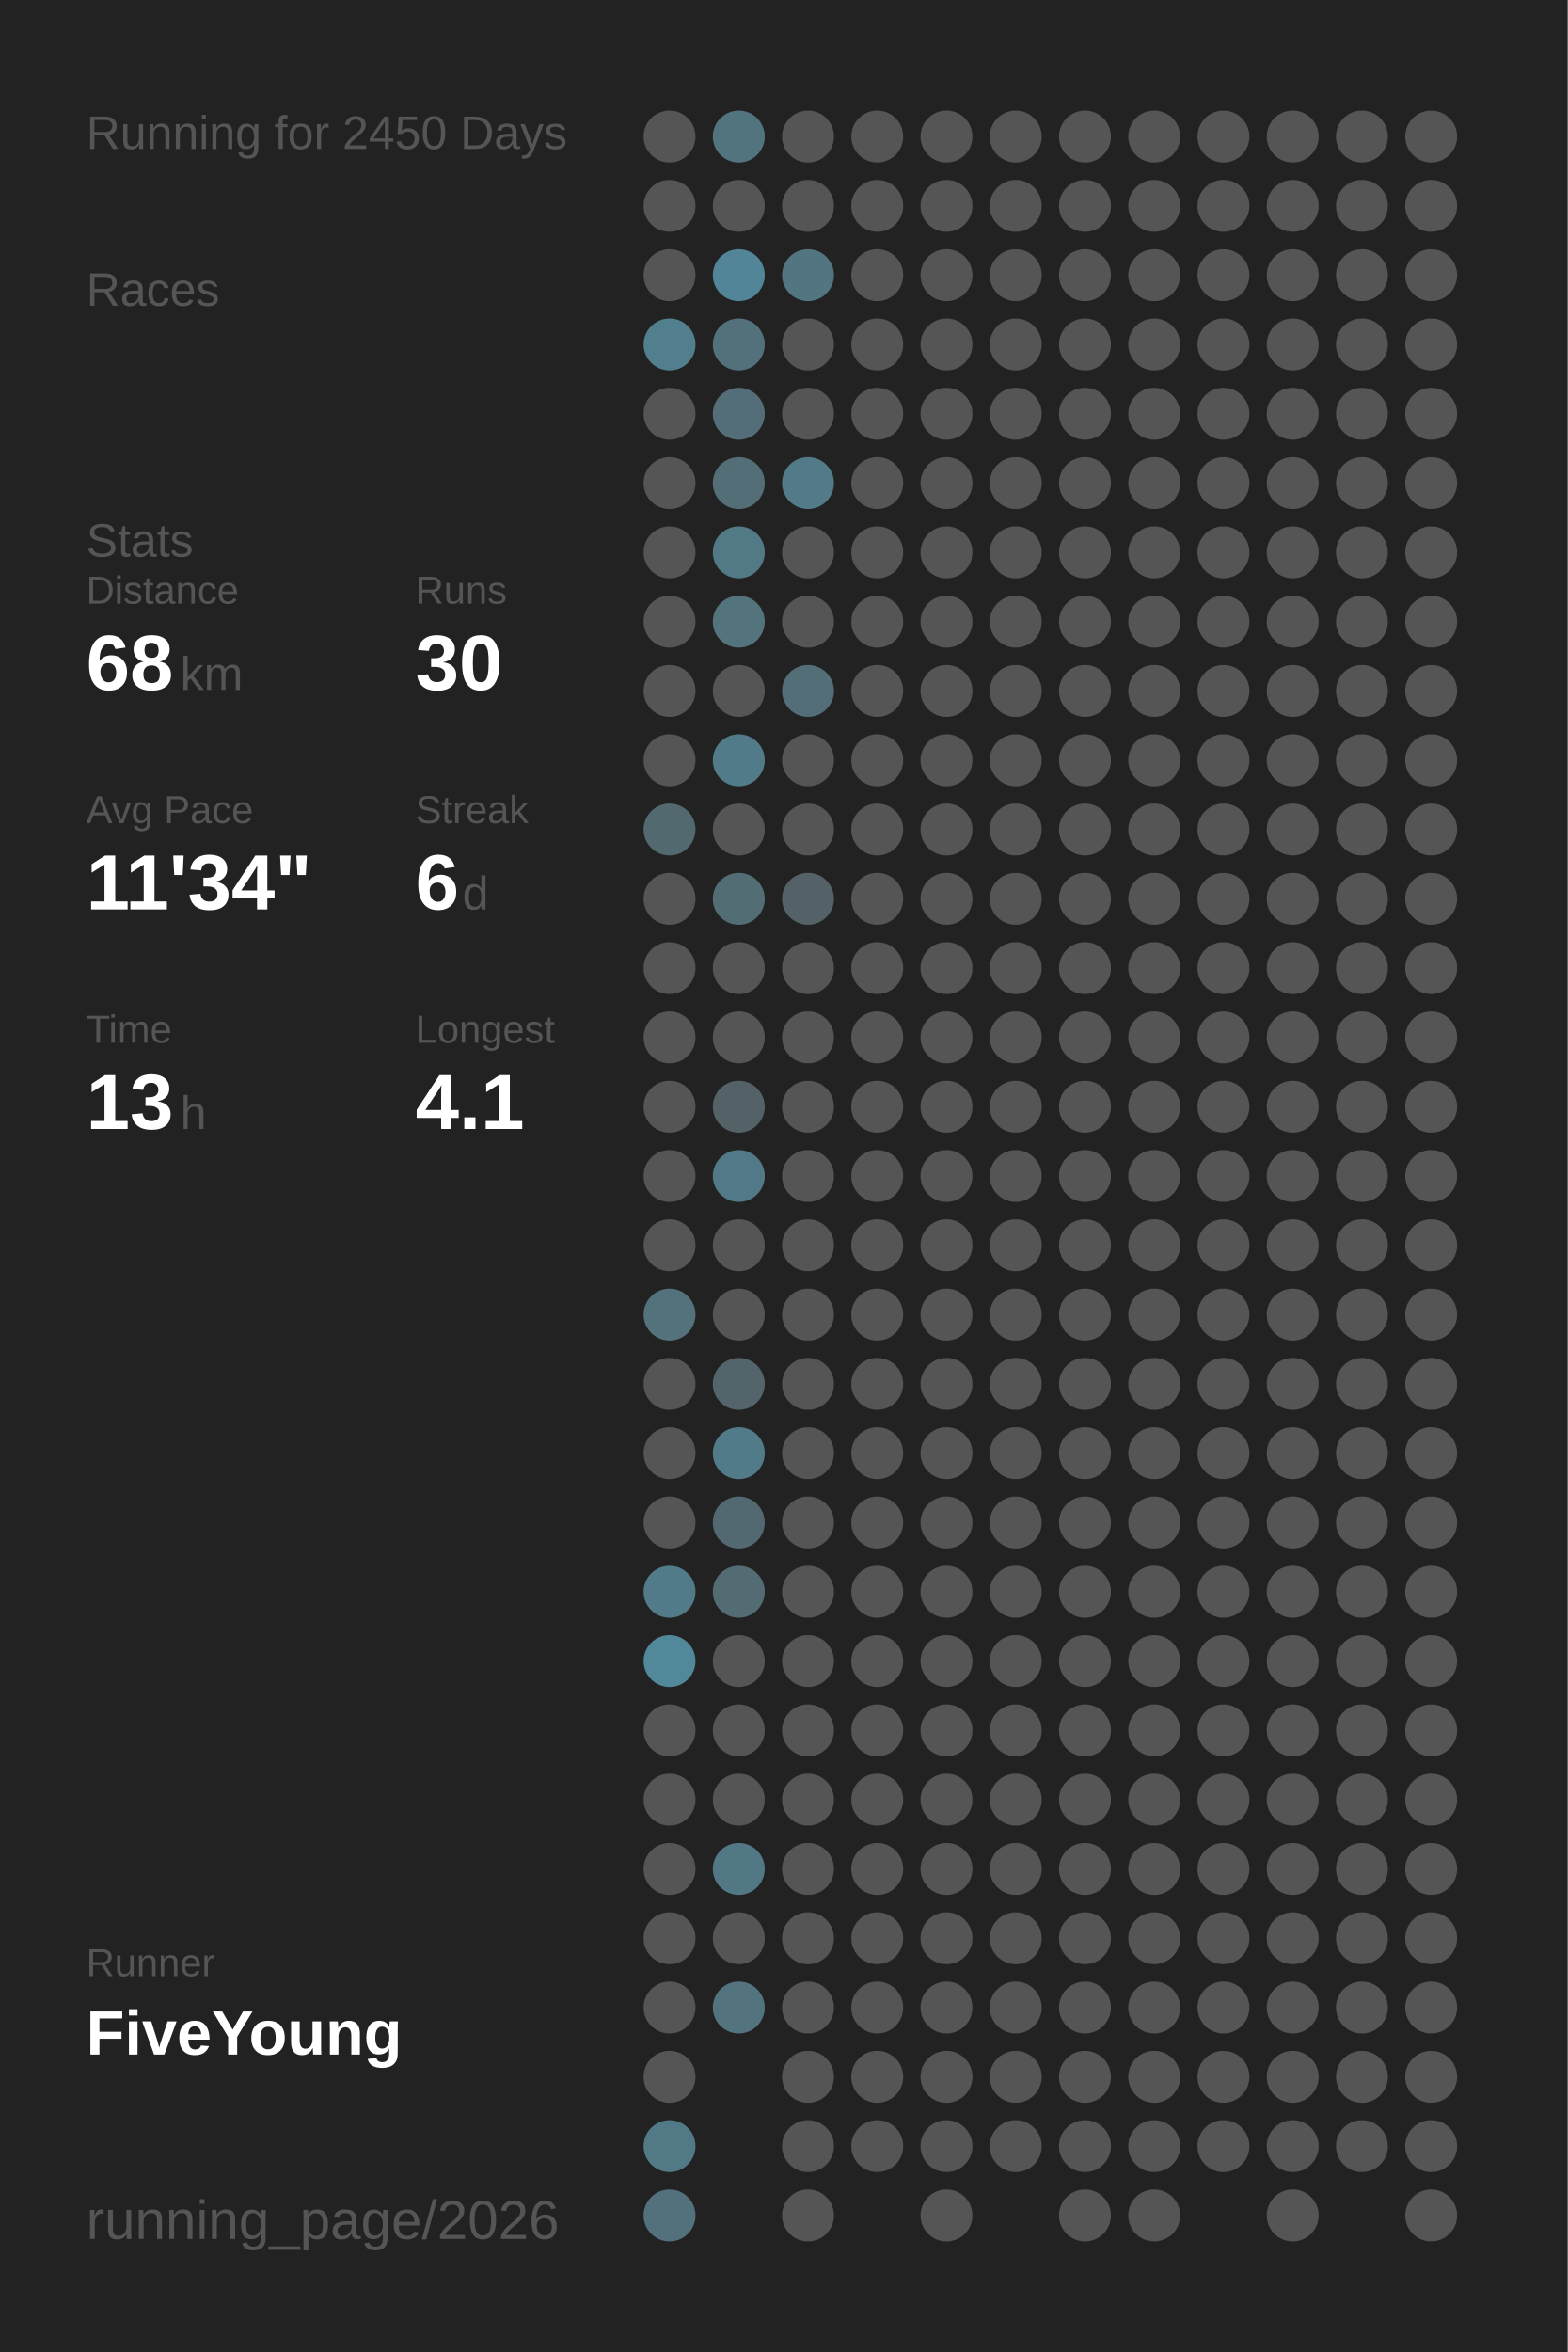
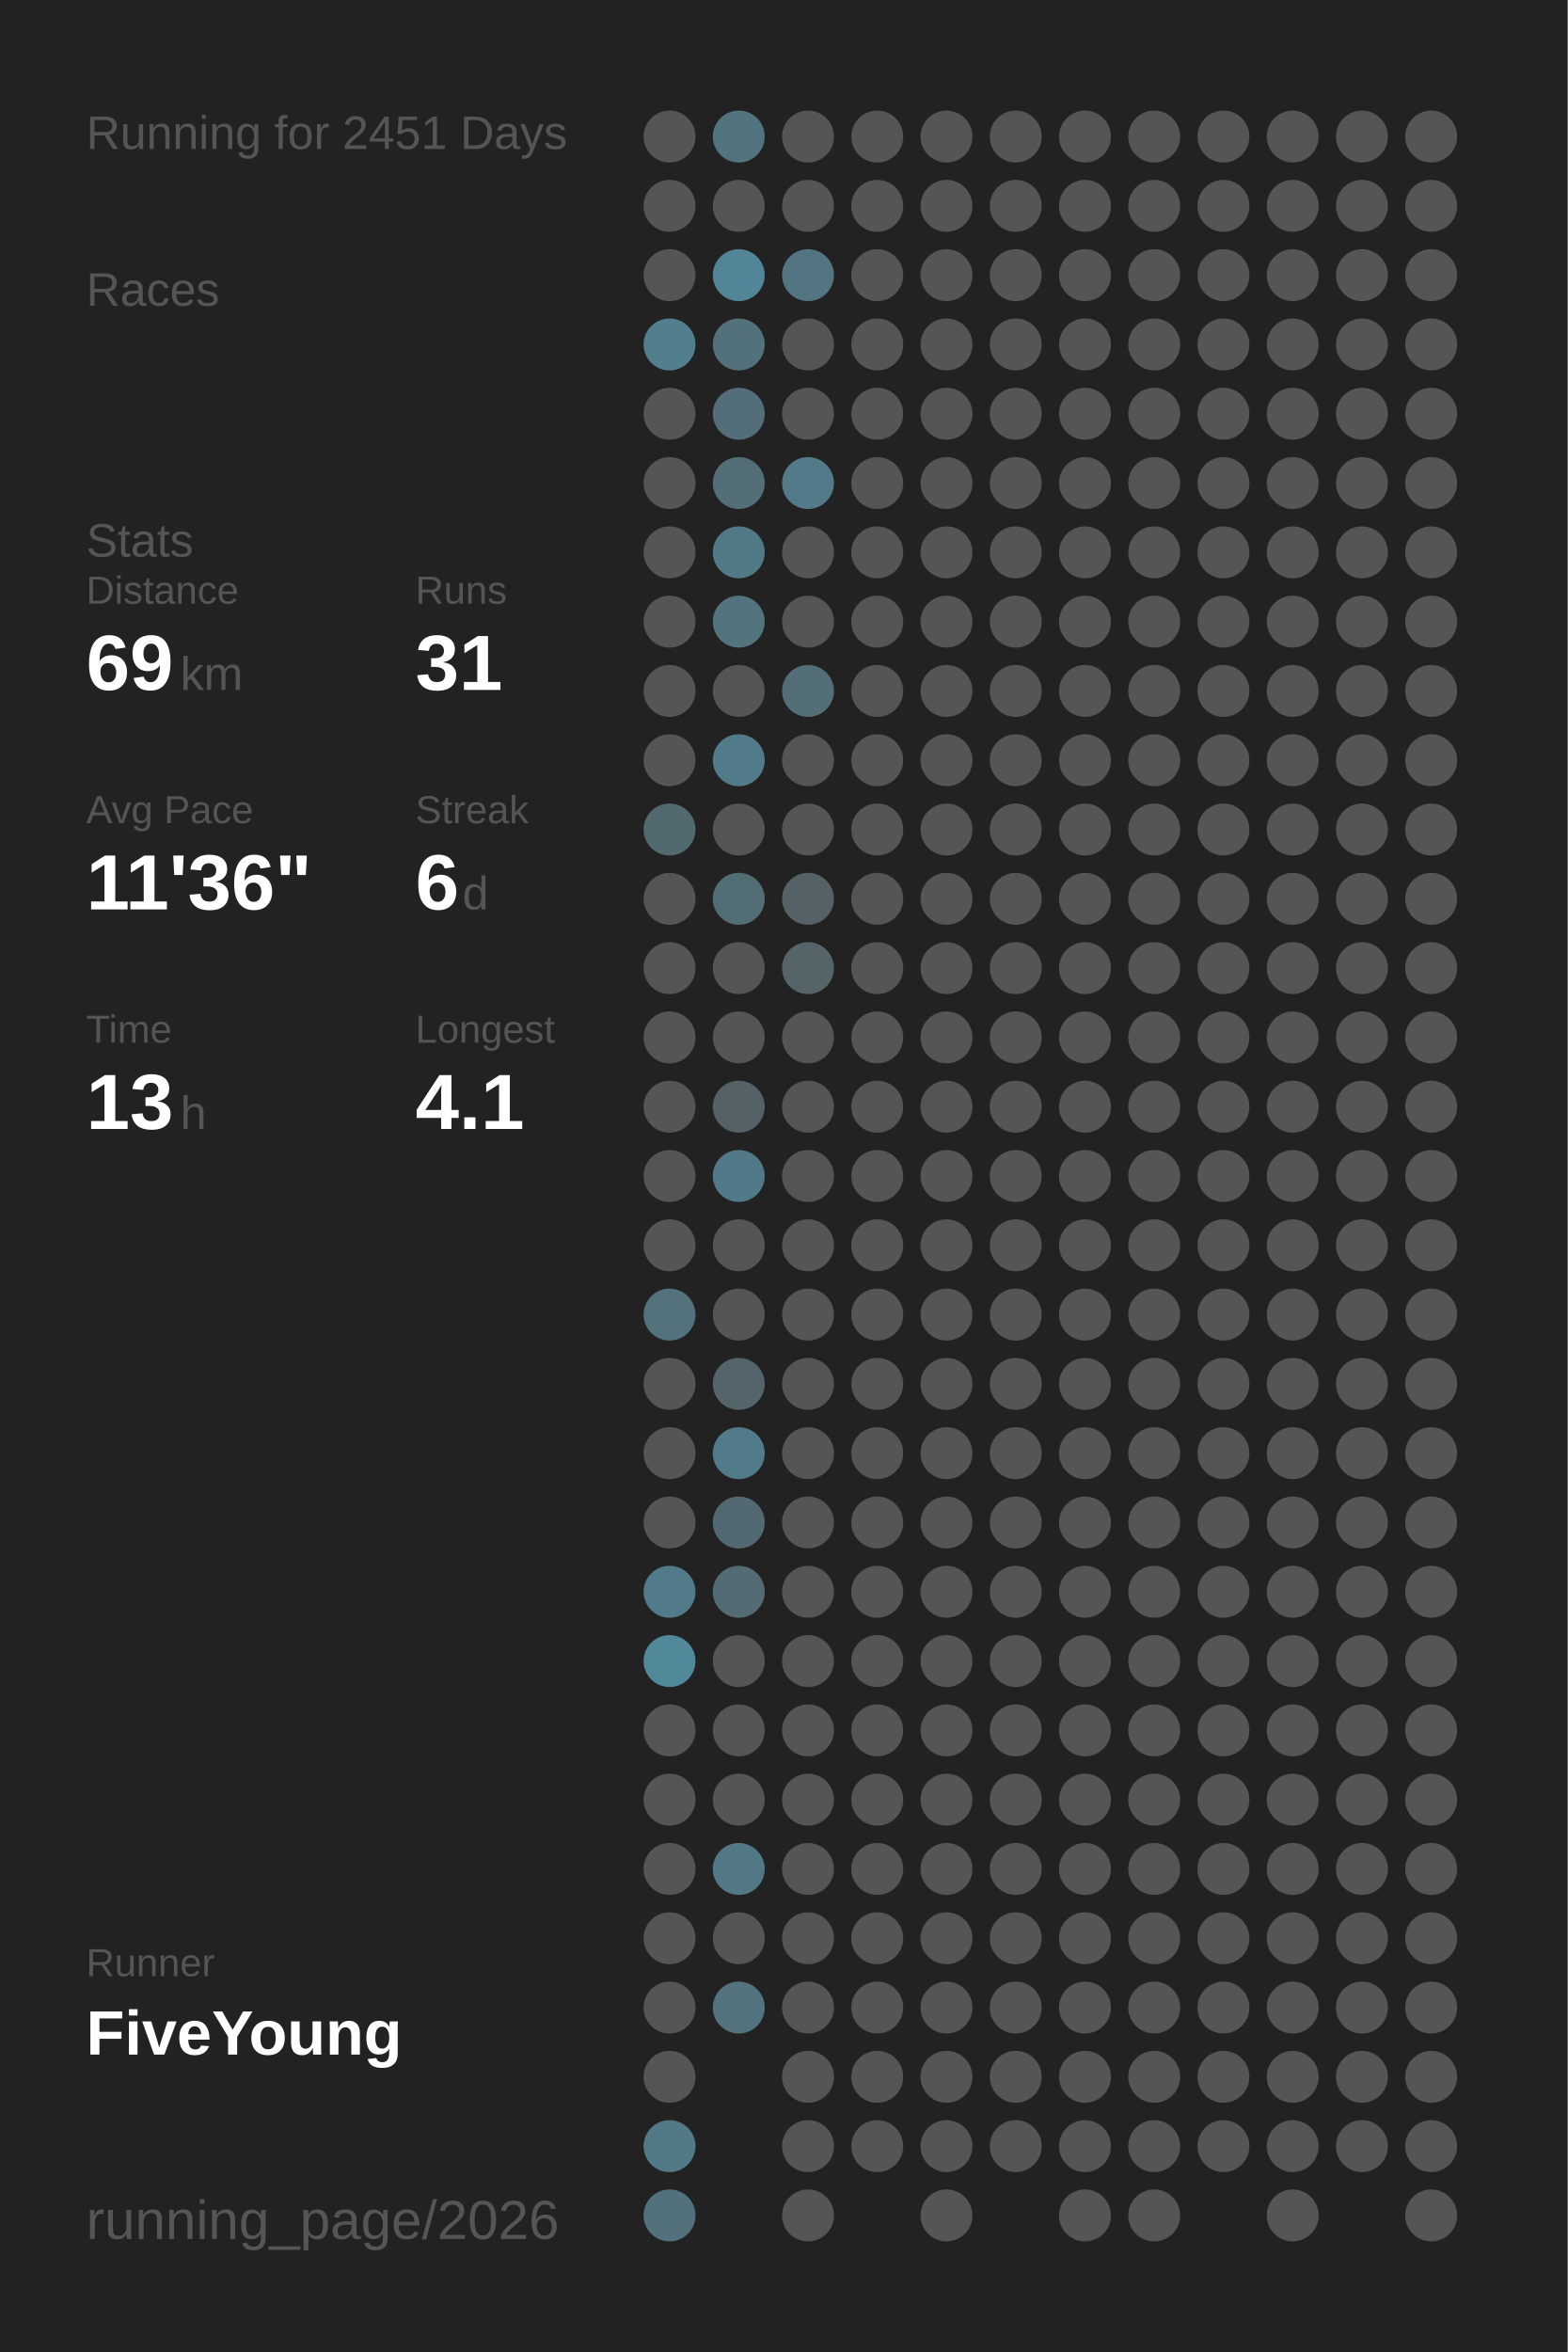
<svg xmlns="http://www.w3.org/2000/svg" baseProfile="full" height="300mm" version="1.1" viewBox="0,0,200,300" width="200mm">
  <defs />
  <rect fill="#222222" height="300" width="200" x="0" y="0" />
-   <text fill="#555555" style="font-size:6px; font-family:Arial;" x="11" y="19">Running for 2450 Days</text>
+   <text fill="#555555" style="font-size:6px; font-family:Arial;" x="11" y="19">Running for 2451 Days</text>
  <text fill="#555555" style="font-size:6px; font-family:Arial;" x="11" y="39">Races</text>
  <text fill="#555555" style="font-size:6px; font-family:Arial;" x="11" y="71">Stats</text>
  <text fill="#555555" style="font-size:5px; font-family:Arial;" x="11" y="77">Distance</text>
-   <text fill="#FFFFFF" style="font-size:10px; font-family:Arial; font-weight:bold;" x="11" y="88">68</text>
+   <text fill="#FFFFFF" style="font-size:10px; font-family:Arial; font-weight:bold;" x="11" y="88">69</text>
  <text fill="#555555" style="font-size:6px; font-family:Arial;" x="23" y="88">km</text>
  <text fill="#555555" style="font-size:5px; font-family:Arial;" x="53" y="77">Runs</text>
-   <text fill="#FFFFFF" style="font-size:10px; font-family:Arial; font-weight:bold;" x="53" y="88">30</text>
+   <text fill="#FFFFFF" style="font-size:10px; font-family:Arial; font-weight:bold;" x="53" y="88">31</text>
  <text fill="#555555" style="font-size:5px; font-family:Arial;" x="11" y="105">Avg Pace</text>
-   <text fill="#FFFFFF" style="font-size:10px; font-family:Arial; font-weight:bold;" x="11" y="116">11'34"</text>
+   <text fill="#FFFFFF" style="font-size:10px; font-family:Arial; font-weight:bold;" x="11" y="116">11'36"</text>
  <text fill="#555555" style="font-size:5px; font-family:Arial;" x="53" y="105">Streak</text>
  <text fill="#FFFFFF" style="font-size:10px; font-family:Arial; font-weight:bold;" x="53" y="116">6</text>
  <text fill="#555555" style="font-size:6px; font-family:Arial;" x="59" y="116">d</text>
  <text fill="#555555" style="font-size:5px; font-family:Arial;" x="11" y="133">Time</text>
  <text fill="#FFFFFF" style="font-size:10px; font-family:Arial; font-weight:bold;" x="11" y="144">13</text>
  <text fill="#555555" style="font-size:6px; font-family:Arial;" x="23" y="144">h</text>
  <text fill="#555555" style="font-size:5px; font-family:Arial;" x="53" y="133">Longest</text>
  <text fill="#FFFFFF" style="font-size:10px; font-family:Arial; font-weight:bold;" x="53" y="144">4.1</text>
  <text fill="#555555" style="font-size:5px; font-family:Arial;" x="11" y="252.065">Runner</text>
  <text fill="#FFFFFF" style="font-size:8px; font-family:Arial; font-weight:bold;" x="11" y="262.065">FiveYoung</text>
  <text fill="#555555" style="font-size:7px; font-family:Arial;" x="11" y="285.581">running_page/2026</text>
  <circle cx="85.417" cy="17.419" fill="#555555" r="3.312" />
  <circle cx="85.417" cy="26.258" fill="#555555" r="3.312" />
  <circle cx="85.417" cy="35.097" fill="#555555" r="3.312" />
  <circle cx="85.417" cy="43.935" fill="#527f8e" r="3.312" />
  <circle cx="85.417" cy="52.774" fill="#555555" r="3.312" />
  <circle cx="85.417" cy="61.613" fill="#555555" r="3.312" />
  <circle cx="85.417" cy="70.452" fill="#555555" r="3.312" />
  <circle cx="85.417" cy="79.29" fill="#555555" r="3.312" />
  <circle cx="85.417" cy="88.129" fill="#555555" r="3.312" />
  <circle cx="85.417" cy="96.968" fill="#555555" r="3.312" />
  <circle cx="85.417" cy="105.806" fill="#536970" r="3.312" />
  <circle cx="85.417" cy="114.645" fill="#555555" r="3.312" />
  <circle cx="85.417" cy="123.484" fill="#555555" r="3.312" />
  <circle cx="85.417" cy="132.323" fill="#555555" r="3.312" />
  <circle cx="85.417" cy="141.161" fill="#555555" r="3.312" />
  <circle cx="85.417" cy="150" fill="#555555" r="3.312" />
  <circle cx="85.417" cy="158.839" fill="#555555" r="3.312" />
  <circle cx="85.417" cy="167.677" fill="#53727c" r="3.312" />
  <circle cx="85.417" cy="176.516" fill="#555555" r="3.312" />
  <circle cx="85.417" cy="185.355" fill="#555555" r="3.312" />
  <circle cx="85.417" cy="194.194" fill="#555555" r="3.312" />
  <circle cx="85.417" cy="203.032" fill="#527b89" r="3.312" />
  <circle cx="85.417" cy="211.871" fill="#51889a" r="3.312" />
  <circle cx="85.417" cy="220.71" fill="#555555" r="3.312" />
  <circle cx="85.417" cy="229.548" fill="#555555" r="3.312" />
  <circle cx="85.417" cy="238.387" fill="#555555" r="3.312" />
  <circle cx="85.417" cy="247.226" fill="#555555" r="3.312" />
  <circle cx="85.417" cy="256.065" fill="#555555" r="3.312" />
  <circle cx="85.417" cy="264.903" fill="#555555" r="3.312" />
  <circle cx="85.417" cy="273.742" fill="#527986" r="3.312" />
  <circle cx="85.417" cy="282.581" fill="#53717c" r="3.312" />
  <circle cx="94.25" cy="17.419" fill="#52747f" r="3.312" />
  <circle cx="94.25" cy="26.258" fill="#555555" r="3.312" />
  <circle cx="94.25" cy="35.097" fill="#518597" r="3.312" />
  <circle cx="94.25" cy="43.935" fill="#53717b" r="3.312" />
  <circle cx="94.25" cy="52.774" fill="#536e78" r="3.312" />
  <circle cx="94.25" cy="61.613" fill="#536e77" r="3.312" />
  <circle cx="94.25" cy="70.452" fill="#527986" r="3.312" />
  <circle cx="94.25" cy="79.29" fill="#53737d" r="3.312" />
  <circle cx="94.25" cy="88.129" fill="#555555" r="3.312" />
  <circle cx="94.25" cy="96.968" fill="#527b89" r="3.312" />
  <circle cx="94.25" cy="105.806" fill="#555555" r="3.312" />
  <circle cx="94.25" cy="114.645" fill="#536d75" r="3.312" />
  <circle cx="94.25" cy="123.484" fill="#555555" r="3.312" />
  <circle cx="94.25" cy="132.323" fill="#555555" r="3.312" />
  <circle cx="94.25" cy="141.161" fill="#546267" r="3.312" />
  <circle cx="94.25" cy="150" fill="#527987" r="3.312" />
  <circle cx="94.25" cy="158.839" fill="#555555" r="3.312" />
  <circle cx="94.25" cy="167.677" fill="#555555" r="3.312" />
  <circle cx="94.25" cy="176.516" fill="#53646a" r="3.312" />
  <circle cx="94.25" cy="185.355" fill="#527b89" r="3.312" />
  <circle cx="94.25" cy="194.194" fill="#536971" r="3.312" />
  <circle cx="94.25" cy="203.032" fill="#536b73" r="3.312" />
  <circle cx="94.25" cy="211.871" fill="#555555" r="3.312" />
  <circle cx="94.25" cy="220.71" fill="#555555" r="3.312" />
  <circle cx="94.25" cy="229.548" fill="#555555" r="3.312" />
  <circle cx="94.25" cy="238.387" fill="#527885" r="3.312" />
  <circle cx="94.25" cy="247.226" fill="#555555" r="3.312" />
  <circle cx="94.25" cy="256.065" fill="#53737e" r="3.312" />
  <circle cx="103.083" cy="17.419" fill="#555555" r="3.312" />
  <circle cx="103.083" cy="26.258" fill="#555555" r="3.312" />
  <circle cx="103.083" cy="35.097" fill="#527581" r="3.312" />
  <circle cx="103.083" cy="43.935" fill="#555555" r="3.312" />
  <circle cx="103.083" cy="52.774" fill="#555555" r="3.312" />
  <circle cx="103.083" cy="61.613" fill="#527a88" r="3.312" />
  <circle cx="103.083" cy="70.452" fill="#555555" r="3.312" />
  <circle cx="103.083" cy="79.29" fill="#555555" r="3.312" />
  <circle cx="103.083" cy="88.129" fill="#536e77" r="3.312" />
  <circle cx="103.083" cy="96.968" fill="#555555" r="3.312" />
  <circle cx="103.083" cy="105.806" fill="#555555" r="3.312" />
  <circle cx="103.083" cy="114.645" fill="#546166" r="3.312" />
-   <circle cx="103.083" cy="123.484" fill="#555555" r="3.312" />
+   <circle cx="103.083" cy="123.484" fill="#546469" r="3.312" />
  <circle cx="103.083" cy="132.323" fill="#555555" r="3.312" />
  <circle cx="103.083" cy="141.161" fill="#555555" r="3.312" />
  <circle cx="103.083" cy="150" fill="#555555" r="3.312" />
  <circle cx="103.083" cy="158.839" fill="#555555" r="3.312" />
  <circle cx="103.083" cy="167.677" fill="#555555" r="3.312" />
  <circle cx="103.083" cy="176.516" fill="#555555" r="3.312" />
  <circle cx="103.083" cy="185.355" fill="#555555" r="3.312" />
  <circle cx="103.083" cy="194.194" fill="#555555" r="3.312" />
  <circle cx="103.083" cy="203.032" fill="#555555" r="3.312" />
  <circle cx="103.083" cy="211.871" fill="#555555" r="3.312" />
  <circle cx="103.083" cy="220.71" fill="#555555" r="3.312" />
  <circle cx="103.083" cy="229.548" fill="#555555" r="3.312" />
  <circle cx="103.083" cy="238.387" fill="#555555" r="3.312" />
  <circle cx="103.083" cy="247.226" fill="#555555" r="3.312" />
  <circle cx="103.083" cy="256.065" fill="#555555" r="3.312" />
  <circle cx="103.083" cy="264.903" fill="#555555" r="3.312" />
  <circle cx="103.083" cy="273.742" fill="#555555" r="3.312" />
  <circle cx="103.083" cy="282.581" fill="#555555" r="3.312" />
  <circle cx="111.917" cy="17.419" fill="#555555" r="3.312" />
  <circle cx="111.917" cy="26.258" fill="#555555" r="3.312" />
  <circle cx="111.917" cy="35.097" fill="#555555" r="3.312" />
  <circle cx="111.917" cy="43.935" fill="#555555" r="3.312" />
  <circle cx="111.917" cy="52.774" fill="#555555" r="3.312" />
  <circle cx="111.917" cy="61.613" fill="#555555" r="3.312" />
  <circle cx="111.917" cy="70.452" fill="#555555" r="3.312" />
  <circle cx="111.917" cy="79.29" fill="#555555" r="3.312" />
  <circle cx="111.917" cy="88.129" fill="#555555" r="3.312" />
  <circle cx="111.917" cy="96.968" fill="#555555" r="3.312" />
  <circle cx="111.917" cy="105.806" fill="#555555" r="3.312" />
  <circle cx="111.917" cy="114.645" fill="#555555" r="3.312" />
  <circle cx="111.917" cy="123.484" fill="#555555" r="3.312" />
  <circle cx="111.917" cy="132.323" fill="#555555" r="3.312" />
  <circle cx="111.917" cy="141.161" fill="#555555" r="3.312" />
  <circle cx="111.917" cy="150" fill="#555555" r="3.312" />
  <circle cx="111.917" cy="158.839" fill="#555555" r="3.312" />
  <circle cx="111.917" cy="167.677" fill="#555555" r="3.312" />
  <circle cx="111.917" cy="176.516" fill="#555555" r="3.312" />
  <circle cx="111.917" cy="185.355" fill="#555555" r="3.312" />
  <circle cx="111.917" cy="194.194" fill="#555555" r="3.312" />
  <circle cx="111.917" cy="203.032" fill="#555555" r="3.312" />
  <circle cx="111.917" cy="211.871" fill="#555555" r="3.312" />
  <circle cx="111.917" cy="220.71" fill="#555555" r="3.312" />
  <circle cx="111.917" cy="229.548" fill="#555555" r="3.312" />
  <circle cx="111.917" cy="238.387" fill="#555555" r="3.312" />
  <circle cx="111.917" cy="247.226" fill="#555555" r="3.312" />
  <circle cx="111.917" cy="256.065" fill="#555555" r="3.312" />
  <circle cx="111.917" cy="264.903" fill="#555555" r="3.312" />
  <circle cx="111.917" cy="273.742" fill="#555555" r="3.312" />
  <circle cx="120.75" cy="17.419" fill="#555555" r="3.312" />
  <circle cx="120.75" cy="26.258" fill="#555555" r="3.312" />
  <circle cx="120.75" cy="35.097" fill="#555555" r="3.312" />
  <circle cx="120.75" cy="43.935" fill="#555555" r="3.312" />
  <circle cx="120.75" cy="52.774" fill="#555555" r="3.312" />
  <circle cx="120.75" cy="61.613" fill="#555555" r="3.312" />
  <circle cx="120.75" cy="70.452" fill="#555555" r="3.312" />
  <circle cx="120.75" cy="79.29" fill="#555555" r="3.312" />
  <circle cx="120.75" cy="88.129" fill="#555555" r="3.312" />
  <circle cx="120.75" cy="96.968" fill="#555555" r="3.312" />
  <circle cx="120.75" cy="105.806" fill="#555555" r="3.312" />
  <circle cx="120.75" cy="114.645" fill="#555555" r="3.312" />
  <circle cx="120.75" cy="123.484" fill="#555555" r="3.312" />
  <circle cx="120.75" cy="132.323" fill="#555555" r="3.312" />
  <circle cx="120.75" cy="141.161" fill="#555555" r="3.312" />
  <circle cx="120.75" cy="150" fill="#555555" r="3.312" />
  <circle cx="120.75" cy="158.839" fill="#555555" r="3.312" />
  <circle cx="120.75" cy="167.677" fill="#555555" r="3.312" />
  <circle cx="120.75" cy="176.516" fill="#555555" r="3.312" />
  <circle cx="120.75" cy="185.355" fill="#555555" r="3.312" />
  <circle cx="120.75" cy="194.194" fill="#555555" r="3.312" />
  <circle cx="120.75" cy="203.032" fill="#555555" r="3.312" />
  <circle cx="120.75" cy="211.871" fill="#555555" r="3.312" />
  <circle cx="120.75" cy="220.71" fill="#555555" r="3.312" />
  <circle cx="120.75" cy="229.548" fill="#555555" r="3.312" />
  <circle cx="120.75" cy="238.387" fill="#555555" r="3.312" />
  <circle cx="120.75" cy="247.226" fill="#555555" r="3.312" />
  <circle cx="120.75" cy="256.065" fill="#555555" r="3.312" />
  <circle cx="120.75" cy="264.903" fill="#555555" r="3.312" />
  <circle cx="120.75" cy="273.742" fill="#555555" r="3.312" />
  <circle cx="120.75" cy="282.581" fill="#555555" r="3.312" />
  <circle cx="129.583" cy="17.419" fill="#555555" r="3.312" />
  <circle cx="129.583" cy="26.258" fill="#555555" r="3.312" />
  <circle cx="129.583" cy="35.097" fill="#555555" r="3.312" />
  <circle cx="129.583" cy="43.935" fill="#555555" r="3.312" />
  <circle cx="129.583" cy="52.774" fill="#555555" r="3.312" />
  <circle cx="129.583" cy="61.613" fill="#555555" r="3.312" />
  <circle cx="129.583" cy="70.452" fill="#555555" r="3.312" />
  <circle cx="129.583" cy="79.29" fill="#555555" r="3.312" />
  <circle cx="129.583" cy="88.129" fill="#555555" r="3.312" />
  <circle cx="129.583" cy="96.968" fill="#555555" r="3.312" />
  <circle cx="129.583" cy="105.806" fill="#555555" r="3.312" />
  <circle cx="129.583" cy="114.645" fill="#555555" r="3.312" />
  <circle cx="129.583" cy="123.484" fill="#555555" r="3.312" />
  <circle cx="129.583" cy="132.323" fill="#555555" r="3.312" />
  <circle cx="129.583" cy="141.161" fill="#555555" r="3.312" />
  <circle cx="129.583" cy="150" fill="#555555" r="3.312" />
  <circle cx="129.583" cy="158.839" fill="#555555" r="3.312" />
  <circle cx="129.583" cy="167.677" fill="#555555" r="3.312" />
  <circle cx="129.583" cy="176.516" fill="#555555" r="3.312" />
  <circle cx="129.583" cy="185.355" fill="#555555" r="3.312" />
  <circle cx="129.583" cy="194.194" fill="#555555" r="3.312" />
  <circle cx="129.583" cy="203.032" fill="#555555" r="3.312" />
  <circle cx="129.583" cy="211.871" fill="#555555" r="3.312" />
  <circle cx="129.583" cy="220.71" fill="#555555" r="3.312" />
  <circle cx="129.583" cy="229.548" fill="#555555" r="3.312" />
  <circle cx="129.583" cy="238.387" fill="#555555" r="3.312" />
  <circle cx="129.583" cy="247.226" fill="#555555" r="3.312" />
  <circle cx="129.583" cy="256.065" fill="#555555" r="3.312" />
  <circle cx="129.583" cy="264.903" fill="#555555" r="3.312" />
  <circle cx="129.583" cy="273.742" fill="#555555" r="3.312" />
  <circle cx="138.417" cy="17.419" fill="#555555" r="3.312" />
  <circle cx="138.417" cy="26.258" fill="#555555" r="3.312" />
  <circle cx="138.417" cy="35.097" fill="#555555" r="3.312" />
  <circle cx="138.417" cy="43.935" fill="#555555" r="3.312" />
  <circle cx="138.417" cy="52.774" fill="#555555" r="3.312" />
  <circle cx="138.417" cy="61.613" fill="#555555" r="3.312" />
  <circle cx="138.417" cy="70.452" fill="#555555" r="3.312" />
  <circle cx="138.417" cy="79.29" fill="#555555" r="3.312" />
  <circle cx="138.417" cy="88.129" fill="#555555" r="3.312" />
  <circle cx="138.417" cy="96.968" fill="#555555" r="3.312" />
  <circle cx="138.417" cy="105.806" fill="#555555" r="3.312" />
  <circle cx="138.417" cy="114.645" fill="#555555" r="3.312" />
  <circle cx="138.417" cy="123.484" fill="#555555" r="3.312" />
  <circle cx="138.417" cy="132.323" fill="#555555" r="3.312" />
  <circle cx="138.417" cy="141.161" fill="#555555" r="3.312" />
  <circle cx="138.417" cy="150" fill="#555555" r="3.312" />
  <circle cx="138.417" cy="158.839" fill="#555555" r="3.312" />
  <circle cx="138.417" cy="167.677" fill="#555555" r="3.312" />
  <circle cx="138.417" cy="176.516" fill="#555555" r="3.312" />
  <circle cx="138.417" cy="185.355" fill="#555555" r="3.312" />
  <circle cx="138.417" cy="194.194" fill="#555555" r="3.312" />
  <circle cx="138.417" cy="203.032" fill="#555555" r="3.312" />
  <circle cx="138.417" cy="211.871" fill="#555555" r="3.312" />
  <circle cx="138.417" cy="220.71" fill="#555555" r="3.312" />
  <circle cx="138.417" cy="229.548" fill="#555555" r="3.312" />
  <circle cx="138.417" cy="238.387" fill="#555555" r="3.312" />
  <circle cx="138.417" cy="247.226" fill="#555555" r="3.312" />
  <circle cx="138.417" cy="256.065" fill="#555555" r="3.312" />
  <circle cx="138.417" cy="264.903" fill="#555555" r="3.312" />
  <circle cx="138.417" cy="273.742" fill="#555555" r="3.312" />
  <circle cx="138.417" cy="282.581" fill="#555555" r="3.312" />
  <circle cx="147.25" cy="17.419" fill="#555555" r="3.312" />
  <circle cx="147.25" cy="26.258" fill="#555555" r="3.312" />
  <circle cx="147.25" cy="35.097" fill="#555555" r="3.312" />
  <circle cx="147.25" cy="43.935" fill="#555555" r="3.312" />
  <circle cx="147.25" cy="52.774" fill="#555555" r="3.312" />
  <circle cx="147.25" cy="61.613" fill="#555555" r="3.312" />
  <circle cx="147.25" cy="70.452" fill="#555555" r="3.312" />
  <circle cx="147.25" cy="79.29" fill="#555555" r="3.312" />
  <circle cx="147.25" cy="88.129" fill="#555555" r="3.312" />
  <circle cx="147.25" cy="96.968" fill="#555555" r="3.312" />
  <circle cx="147.25" cy="105.806" fill="#555555" r="3.312" />
  <circle cx="147.25" cy="114.645" fill="#555555" r="3.312" />
  <circle cx="147.25" cy="123.484" fill="#555555" r="3.312" />
  <circle cx="147.25" cy="132.323" fill="#555555" r="3.312" />
  <circle cx="147.25" cy="141.161" fill="#555555" r="3.312" />
  <circle cx="147.25" cy="150" fill="#555555" r="3.312" />
  <circle cx="147.25" cy="158.839" fill="#555555" r="3.312" />
  <circle cx="147.25" cy="167.677" fill="#555555" r="3.312" />
  <circle cx="147.25" cy="176.516" fill="#555555" r="3.312" />
  <circle cx="147.25" cy="185.355" fill="#555555" r="3.312" />
  <circle cx="147.25" cy="194.194" fill="#555555" r="3.312" />
  <circle cx="147.25" cy="203.032" fill="#555555" r="3.312" />
  <circle cx="147.25" cy="211.871" fill="#555555" r="3.312" />
  <circle cx="147.25" cy="220.71" fill="#555555" r="3.312" />
  <circle cx="147.25" cy="229.548" fill="#555555" r="3.312" />
  <circle cx="147.25" cy="238.387" fill="#555555" r="3.312" />
  <circle cx="147.25" cy="247.226" fill="#555555" r="3.312" />
  <circle cx="147.25" cy="256.065" fill="#555555" r="3.312" />
  <circle cx="147.25" cy="264.903" fill="#555555" r="3.312" />
  <circle cx="147.25" cy="273.742" fill="#555555" r="3.312" />
  <circle cx="147.25" cy="282.581" fill="#555555" r="3.312" />
  <circle cx="156.083" cy="17.419" fill="#555555" r="3.312" />
  <circle cx="156.083" cy="26.258" fill="#555555" r="3.312" />
  <circle cx="156.083" cy="35.097" fill="#555555" r="3.312" />
  <circle cx="156.083" cy="43.935" fill="#555555" r="3.312" />
  <circle cx="156.083" cy="52.774" fill="#555555" r="3.312" />
  <circle cx="156.083" cy="61.613" fill="#555555" r="3.312" />
  <circle cx="156.083" cy="70.452" fill="#555555" r="3.312" />
  <circle cx="156.083" cy="79.29" fill="#555555" r="3.312" />
  <circle cx="156.083" cy="88.129" fill="#555555" r="3.312" />
  <circle cx="156.083" cy="96.968" fill="#555555" r="3.312" />
  <circle cx="156.083" cy="105.806" fill="#555555" r="3.312" />
  <circle cx="156.083" cy="114.645" fill="#555555" r="3.312" />
  <circle cx="156.083" cy="123.484" fill="#555555" r="3.312" />
  <circle cx="156.083" cy="132.323" fill="#555555" r="3.312" />
  <circle cx="156.083" cy="141.161" fill="#555555" r="3.312" />
  <circle cx="156.083" cy="150" fill="#555555" r="3.312" />
  <circle cx="156.083" cy="158.839" fill="#555555" r="3.312" />
  <circle cx="156.083" cy="167.677" fill="#555555" r="3.312" />
  <circle cx="156.083" cy="176.516" fill="#555555" r="3.312" />
  <circle cx="156.083" cy="185.355" fill="#555555" r="3.312" />
  <circle cx="156.083" cy="194.194" fill="#555555" r="3.312" />
  <circle cx="156.083" cy="203.032" fill="#555555" r="3.312" />
  <circle cx="156.083" cy="211.871" fill="#555555" r="3.312" />
  <circle cx="156.083" cy="220.71" fill="#555555" r="3.312" />
  <circle cx="156.083" cy="229.548" fill="#555555" r="3.312" />
  <circle cx="156.083" cy="238.387" fill="#555555" r="3.312" />
  <circle cx="156.083" cy="247.226" fill="#555555" r="3.312" />
  <circle cx="156.083" cy="256.065" fill="#555555" r="3.312" />
  <circle cx="156.083" cy="264.903" fill="#555555" r="3.312" />
  <circle cx="156.083" cy="273.742" fill="#555555" r="3.312" />
  <circle cx="164.917" cy="17.419" fill="#555555" r="3.312" />
  <circle cx="164.917" cy="26.258" fill="#555555" r="3.312" />
  <circle cx="164.917" cy="35.097" fill="#555555" r="3.312" />
  <circle cx="164.917" cy="43.935" fill="#555555" r="3.312" />
  <circle cx="164.917" cy="52.774" fill="#555555" r="3.312" />
  <circle cx="164.917" cy="61.613" fill="#555555" r="3.312" />
  <circle cx="164.917" cy="70.452" fill="#555555" r="3.312" />
  <circle cx="164.917" cy="79.29" fill="#555555" r="3.312" />
  <circle cx="164.917" cy="88.129" fill="#555555" r="3.312" />
  <circle cx="164.917" cy="96.968" fill="#555555" r="3.312" />
  <circle cx="164.917" cy="105.806" fill="#555555" r="3.312" />
  <circle cx="164.917" cy="114.645" fill="#555555" r="3.312" />
  <circle cx="164.917" cy="123.484" fill="#555555" r="3.312" />
  <circle cx="164.917" cy="132.323" fill="#555555" r="3.312" />
  <circle cx="164.917" cy="141.161" fill="#555555" r="3.312" />
  <circle cx="164.917" cy="150" fill="#555555" r="3.312" />
  <circle cx="164.917" cy="158.839" fill="#555555" r="3.312" />
  <circle cx="164.917" cy="167.677" fill="#555555" r="3.312" />
  <circle cx="164.917" cy="176.516" fill="#555555" r="3.312" />
  <circle cx="164.917" cy="185.355" fill="#555555" r="3.312" />
  <circle cx="164.917" cy="194.194" fill="#555555" r="3.312" />
  <circle cx="164.917" cy="203.032" fill="#555555" r="3.312" />
  <circle cx="164.917" cy="211.871" fill="#555555" r="3.312" />
  <circle cx="164.917" cy="220.71" fill="#555555" r="3.312" />
  <circle cx="164.917" cy="229.548" fill="#555555" r="3.312" />
  <circle cx="164.917" cy="238.387" fill="#555555" r="3.312" />
  <circle cx="164.917" cy="247.226" fill="#555555" r="3.312" />
  <circle cx="164.917" cy="256.065" fill="#555555" r="3.312" />
  <circle cx="164.917" cy="264.903" fill="#555555" r="3.312" />
  <circle cx="164.917" cy="273.742" fill="#555555" r="3.312" />
  <circle cx="164.917" cy="282.581" fill="#555555" r="3.312" />
  <circle cx="173.75" cy="17.419" fill="#555555" r="3.312" />
  <circle cx="173.75" cy="26.258" fill="#555555" r="3.312" />
  <circle cx="173.75" cy="35.097" fill="#555555" r="3.312" />
  <circle cx="173.75" cy="43.935" fill="#555555" r="3.312" />
  <circle cx="173.75" cy="52.774" fill="#555555" r="3.312" />
  <circle cx="173.75" cy="61.613" fill="#555555" r="3.312" />
  <circle cx="173.75" cy="70.452" fill="#555555" r="3.312" />
  <circle cx="173.75" cy="79.29" fill="#555555" r="3.312" />
  <circle cx="173.75" cy="88.129" fill="#555555" r="3.312" />
  <circle cx="173.75" cy="96.968" fill="#555555" r="3.312" />
  <circle cx="173.75" cy="105.806" fill="#555555" r="3.312" />
  <circle cx="173.75" cy="114.645" fill="#555555" r="3.312" />
  <circle cx="173.75" cy="123.484" fill="#555555" r="3.312" />
  <circle cx="173.75" cy="132.323" fill="#555555" r="3.312" />
  <circle cx="173.75" cy="141.161" fill="#555555" r="3.312" />
  <circle cx="173.75" cy="150" fill="#555555" r="3.312" />
  <circle cx="173.75" cy="158.839" fill="#555555" r="3.312" />
  <circle cx="173.75" cy="167.677" fill="#555555" r="3.312" />
  <circle cx="173.75" cy="176.516" fill="#555555" r="3.312" />
  <circle cx="173.75" cy="185.355" fill="#555555" r="3.312" />
  <circle cx="173.75" cy="194.194" fill="#555555" r="3.312" />
  <circle cx="173.75" cy="203.032" fill="#555555" r="3.312" />
  <circle cx="173.75" cy="211.871" fill="#555555" r="3.312" />
  <circle cx="173.75" cy="220.71" fill="#555555" r="3.312" />
  <circle cx="173.75" cy="229.548" fill="#555555" r="3.312" />
  <circle cx="173.75" cy="238.387" fill="#555555" r="3.312" />
  <circle cx="173.75" cy="247.226" fill="#555555" r="3.312" />
  <circle cx="173.75" cy="256.065" fill="#555555" r="3.312" />
  <circle cx="173.75" cy="264.903" fill="#555555" r="3.312" />
  <circle cx="173.75" cy="273.742" fill="#555555" r="3.312" />
  <circle cx="182.583" cy="17.419" fill="#555555" r="3.312" />
  <circle cx="182.583" cy="26.258" fill="#555555" r="3.312" />
  <circle cx="182.583" cy="35.097" fill="#555555" r="3.312" />
  <circle cx="182.583" cy="43.935" fill="#555555" r="3.312" />
  <circle cx="182.583" cy="52.774" fill="#555555" r="3.312" />
  <circle cx="182.583" cy="61.613" fill="#555555" r="3.312" />
  <circle cx="182.583" cy="70.452" fill="#555555" r="3.312" />
  <circle cx="182.583" cy="79.29" fill="#555555" r="3.312" />
  <circle cx="182.583" cy="88.129" fill="#555555" r="3.312" />
  <circle cx="182.583" cy="96.968" fill="#555555" r="3.312" />
  <circle cx="182.583" cy="105.806" fill="#555555" r="3.312" />
  <circle cx="182.583" cy="114.645" fill="#555555" r="3.312" />
  <circle cx="182.583" cy="123.484" fill="#555555" r="3.312" />
  <circle cx="182.583" cy="132.323" fill="#555555" r="3.312" />
  <circle cx="182.583" cy="141.161" fill="#555555" r="3.312" />
  <circle cx="182.583" cy="150" fill="#555555" r="3.312" />
  <circle cx="182.583" cy="158.839" fill="#555555" r="3.312" />
  <circle cx="182.583" cy="167.677" fill="#555555" r="3.312" />
  <circle cx="182.583" cy="176.516" fill="#555555" r="3.312" />
  <circle cx="182.583" cy="185.355" fill="#555555" r="3.312" />
  <circle cx="182.583" cy="194.194" fill="#555555" r="3.312" />
  <circle cx="182.583" cy="203.032" fill="#555555" r="3.312" />
  <circle cx="182.583" cy="211.871" fill="#555555" r="3.312" />
  <circle cx="182.583" cy="220.71" fill="#555555" r="3.312" />
  <circle cx="182.583" cy="229.548" fill="#555555" r="3.312" />
  <circle cx="182.583" cy="238.387" fill="#555555" r="3.312" />
  <circle cx="182.583" cy="247.226" fill="#555555" r="3.312" />
  <circle cx="182.583" cy="256.065" fill="#555555" r="3.312" />
  <circle cx="182.583" cy="264.903" fill="#555555" r="3.312" />
  <circle cx="182.583" cy="273.742" fill="#555555" r="3.312" />
  <circle cx="182.583" cy="282.581" fill="#555555" r="3.312" />
</svg>
